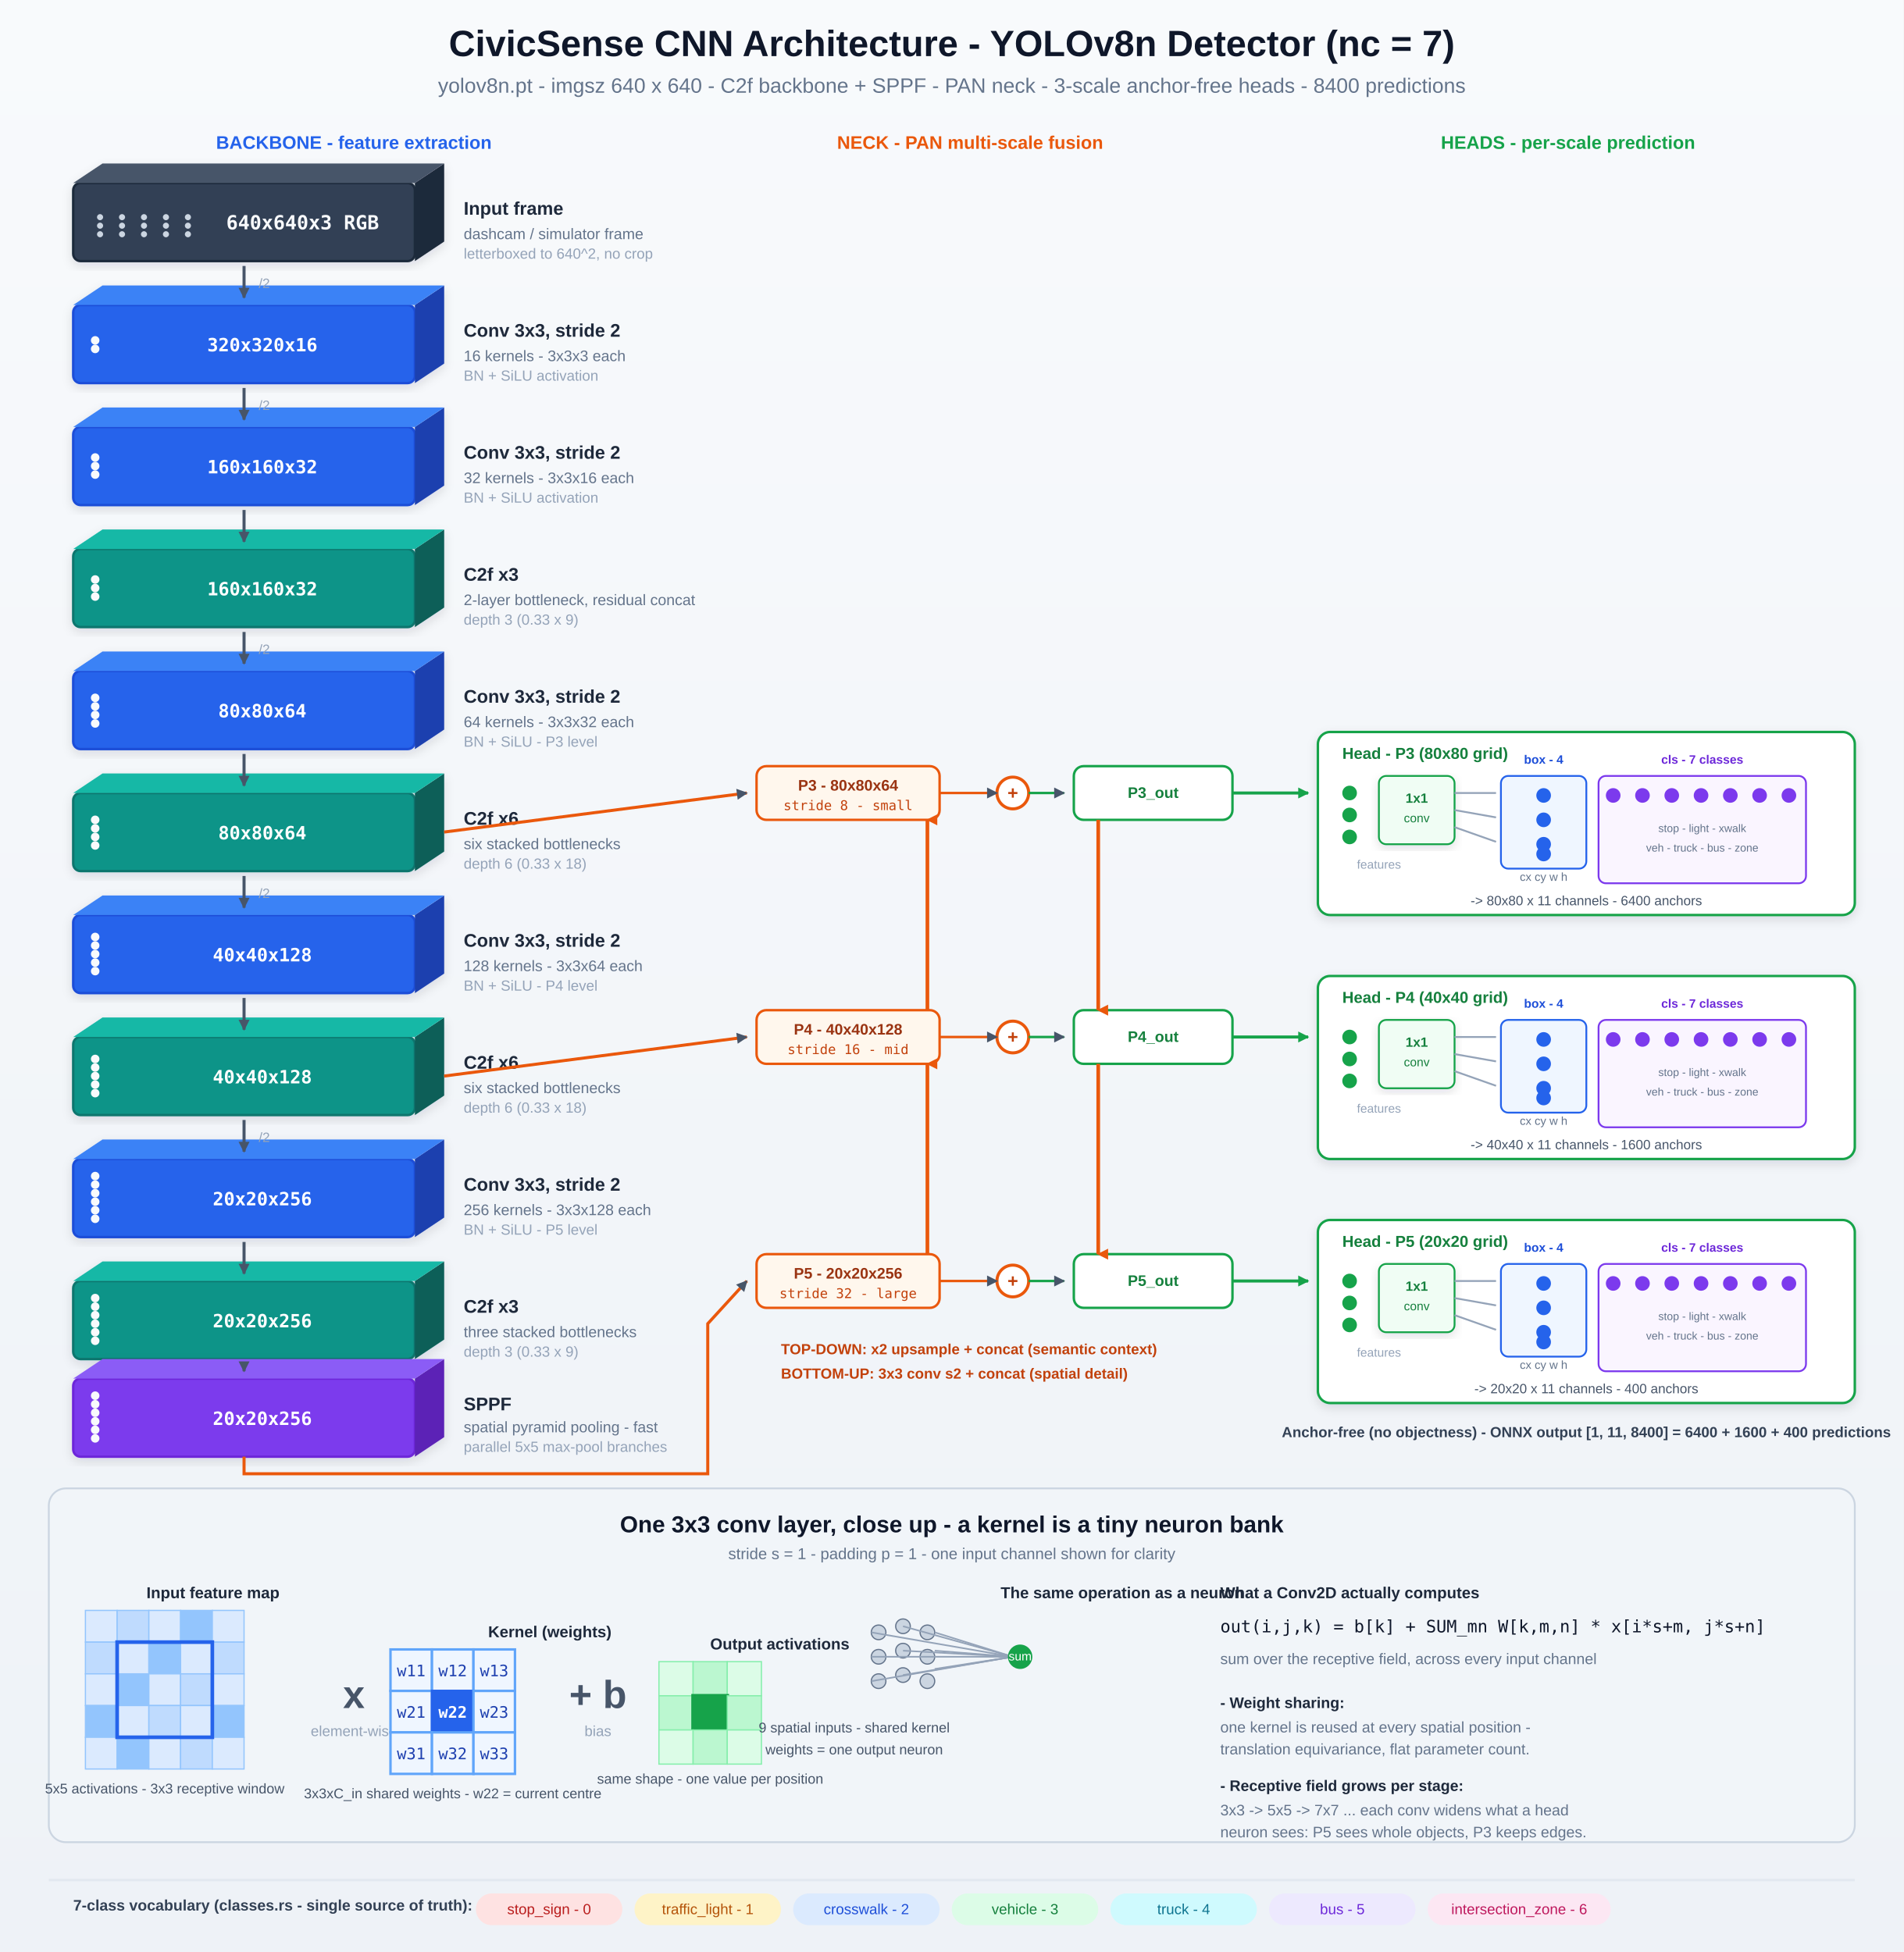
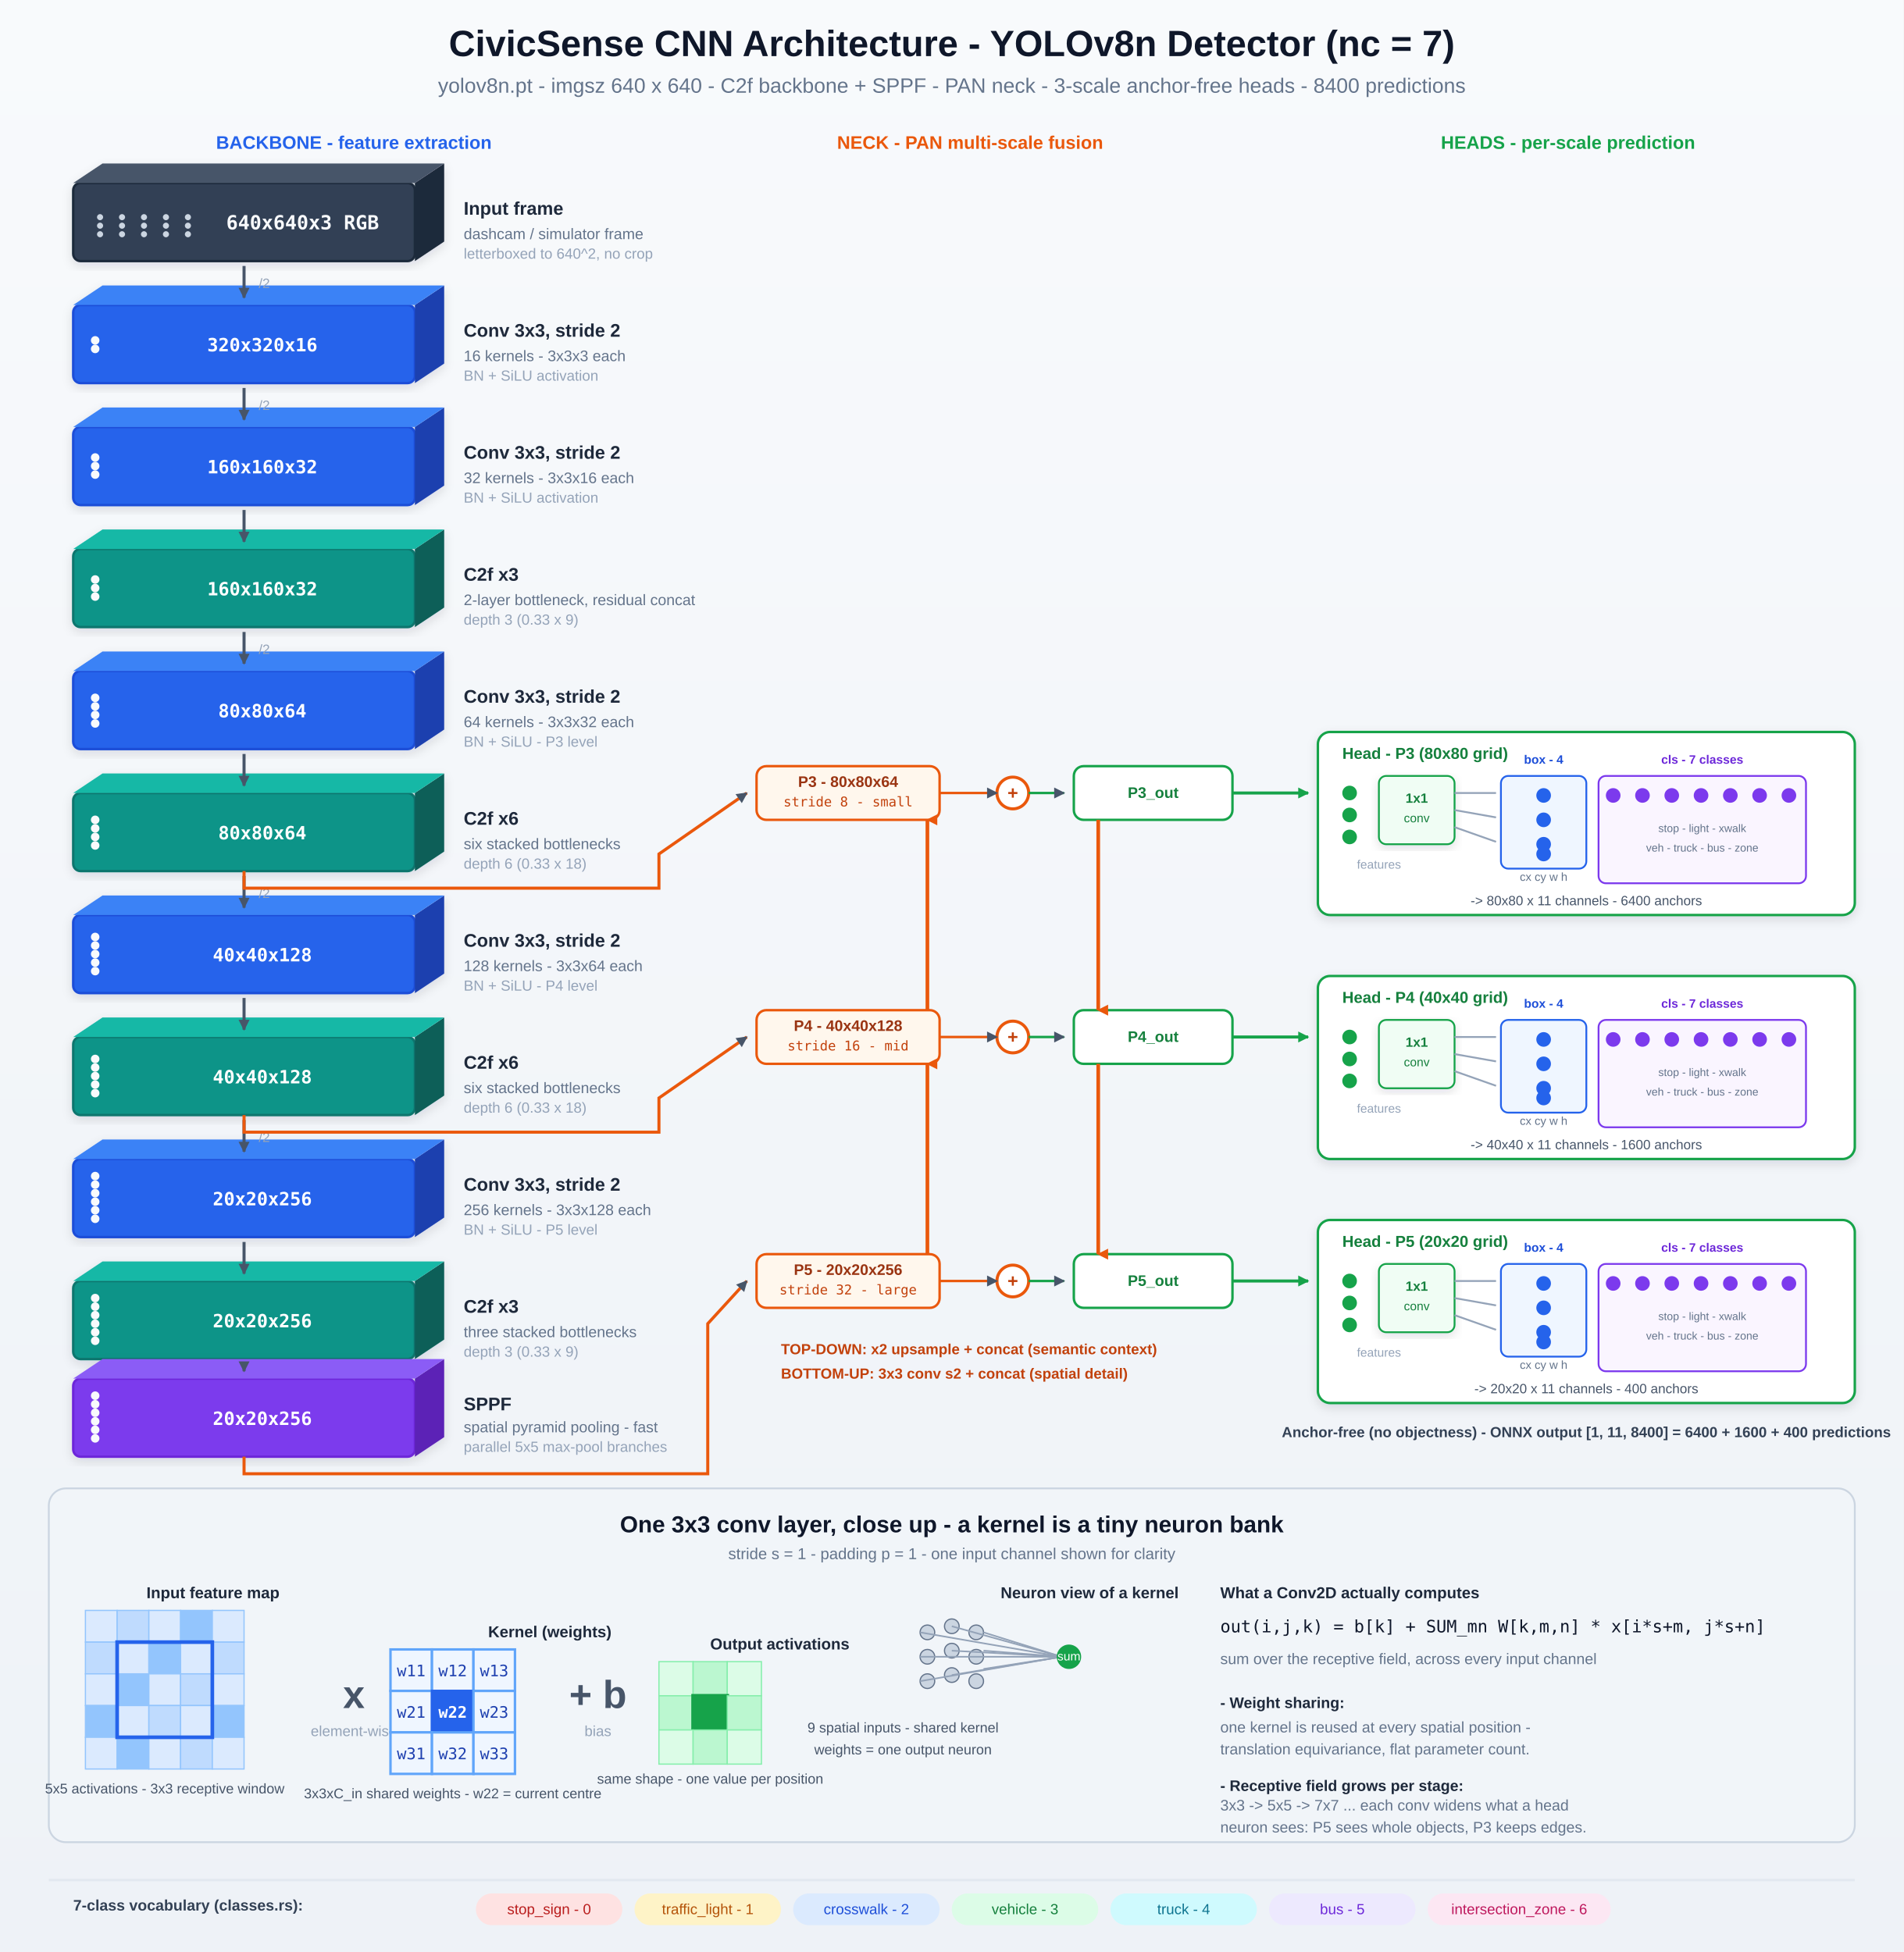
<svg xmlns="http://www.w3.org/2000/svg" width="1560" height="1600" viewBox="0 0 1560 1600" font-family="Arial, Helvetica, sans-serif">
  <defs>
    <linearGradient id="bg" x1="0" y1="0" x2="0" y2="1">
      <stop offset="0" stop-color="#f8fafc" />
      <stop offset="1" stop-color="#eef2f7" />
    </linearGradient>
    <marker id="arrow" viewBox="0 0 10 10" refX="9" refY="5" markerWidth="9" markerHeight="9" markerUnits="userSpaceOnUse" orient="auto-start-reverse">
      <path d="M 0 0 L 10 5 L 0 10 z" fill="#475569" />
    </marker>
    <marker id="arrowUp" viewBox="0 0 10 10" refX="5" refY="1" markerWidth="9" markerHeight="9" markerUnits="userSpaceOnUse" orient="auto">
      <path d="M 0 10 L 5 0 L 10 10 z" fill="#ea580c" />
    </marker>
    <marker id="arrowDown" viewBox="0 0 10 10" refX="5" refY="9" markerWidth="9" markerHeight="9" markerUnits="userSpaceOnUse" orient="auto">
      <path d="M 0 0 L 5 10 L 10 0 z" fill="#ea580c" />
    </marker>
    <marker id="arrowGreen" viewBox="0 0 10 10" refX="9" refY="5" markerWidth="9" markerHeight="9" markerUnits="userSpaceOnUse" orient="auto-start-reverse">
      <path d="M 0 0 L 10 5 L 0 10 z" fill="#16a34a" />
    </marker>
    <filter id="shadow" x="-10%" y="-10%" width="120%" height="120%">
      <feDropShadow dx="0" dy="3" stdDeviation="4" flood-color="#0f172a" flood-opacity="0.12" />
    </filter>
  </defs>
  <rect width="1560" height="1600" fill="url(#bg)" />
  <text x="780" y="46" fill="#0f172a" font-size="30" font-weight="bold" text-anchor="middle">CivicSense CNN Architecture - YOLOv8n Detector (nc = 7)</text>
  <text x="780" y="76" fill="#64748b" font-size="17" text-anchor="middle">yolov8n.pt - imgsz 640 x 640 - C2f backbone + SPPF - PAN neck - 3-scale anchor-free heads - 8400 predictions</text>
  <text x="290" y="122" fill="#2563eb" font-size="15" font-weight="bold" text-anchor="middle">BACKBONE - feature extraction</text>
  <text x="795" y="122" fill="#ea580c" font-size="15" font-weight="bold" text-anchor="middle">NECK - PAN multi-scale fusion</text>
  <text x="1285" y="122" fill="#16a34a" font-size="15" font-weight="bold" text-anchor="middle">HEADS - per-scale prediction</text>
  <g filter="url(#shadow)">
    <rect x="60" y="150" width="280" height="64" rx="6" fill="#334155" stroke="#1e293b" stroke-width="2" />
    <polygon points="340,150 364,134 364,198 340,214" fill="#1e293b" />
    <polygon points="60,150 84,134 364,134 340,150" fill="#475569" />
  </g>
  <g fill="#cbd5e1">
    <circle cx="82" cy="178" r="2.5" />
    <circle cx="100" cy="178" r="2.5" />
    <circle cx="118" cy="178" r="2.5" />
    <circle cx="136" cy="178" r="2.5" />
    <circle cx="154" cy="178" r="2.5" />
    <circle cx="82" cy="192" r="2.5" />
    <circle cx="100" cy="192" r="2.5" />
    <circle cx="118" cy="192" r="2.5" />
    <circle cx="136" cy="192" r="2.5" />
    <circle cx="154" cy="192" r="2.5" />
    <circle cx="82" cy="185" r="2.5" />
    <circle cx="100" cy="185" r="2.5" />
    <circle cx="118" cy="185" r="2.5" />
    <circle cx="136" cy="185" r="2.5" />
    <circle cx="154" cy="185" r="2.5" />
  </g>
  <text x="248" y="188" fill="#f8fafc" font-size="16" font-weight="bold" text-anchor="middle" font-family="Menlo, Consolas, monospace">640x640x3 RGB</text>
  <text x="380" y="176" fill="#1e293b" font-size="15" font-weight="bold">Input frame</text>
  <text x="380" y="196" fill="#64748b" font-size="12.5">dashcam / simulator frame</text>
  <text x="380" y="212" fill="#94a3b8" font-size="12">letterboxed to 640^2, no crop</text>
  <g filter="url(#shadow)">
    <rect x="60" y="250" width="280" height="64" rx="6" fill="#2563eb" stroke="#1d4ed8" stroke-width="2" />
    <polygon points="340,250 364,234 364,298 340,314" fill="#1e40af" />
    <polygon points="60,250 84,234 364,234 340,250" fill="#3b82f6" />
  </g>
  <g fill="#f8fafc">
    <circle cx="78" cy="279" r="3.5" />
    <circle cx="78" cy="286" r="3.5" />
  </g>
  <text x="215" y="288" fill="#ffffff" font-size="15" font-weight="bold" text-anchor="middle" font-family="Menlo, Consolas, monospace">320x320x16</text>
  <text x="380" y="276" fill="#1e293b" font-size="15" font-weight="bold">Conv 3x3, stride 2</text>
  <text x="380" y="296" fill="#64748b" font-size="12.5">16 kernels - 3x3x3 each</text>
  <text x="380" y="312" fill="#94a3b8" font-size="12">BN + SiLU activation</text>
  <line x1="200" y1="218" x2="200" y2="244" stroke="#475569" stroke-width="2.5" marker-end="url(#arrow)" />
  <text x="212" y="236" fill="#94a3b8" font-size="11">/2</text>
  <g filter="url(#shadow)">
    <rect x="60" y="350" width="280" height="64" rx="6" fill="#2563eb" stroke="#1d4ed8" stroke-width="2" />
    <polygon points="340,350 364,334 364,398 340,414" fill="#1e40af" />
    <polygon points="60,350 84,334 364,334 340,350" fill="#3b82f6" />
  </g>
  <g fill="#f8fafc">
    <circle cx="78" cy="375" r="3.5" />
    <circle cx="78" cy="382" r="3.5" />
    <circle cx="78" cy="389" r="3.5" />
  </g>
  <text x="215" y="388" fill="#ffffff" font-size="15" font-weight="bold" text-anchor="middle" font-family="Menlo, Consolas, monospace">160x160x32</text>
  <text x="380" y="376" fill="#1e293b" font-size="15" font-weight="bold">Conv 3x3, stride 2</text>
  <text x="380" y="396" fill="#64748b" font-size="12.5">32 kernels - 3x3x16 each</text>
  <text x="380" y="412" fill="#94a3b8" font-size="12">BN + SiLU activation</text>
  <line x1="200" y1="318" x2="200" y2="344" stroke="#475569" stroke-width="2.5" marker-end="url(#arrow)" />
  <text x="212" y="336" fill="#94a3b8" font-size="11">/2</text>
  <g filter="url(#shadow)">
    <rect x="60" y="450" width="280" height="64" rx="6" fill="#0d9488" stroke="#0f766e" stroke-width="2" />
    <polygon points="340,450 364,434 364,498 340,514" fill="#115e59" />
    <polygon points="60,450 84,434 364,434 340,450" fill="#14b8a6" />
  </g>
  <g fill="#f8fafc">
    <circle cx="78" cy="475" r="3.5" />
    <circle cx="78" cy="482" r="3.5" />
    <circle cx="78" cy="489" r="3.5" />
  </g>
  <text x="215" y="488" fill="#ffffff" font-size="15" font-weight="bold" text-anchor="middle" font-family="Menlo, Consolas, monospace">160x160x32</text>
  <text x="380" y="476" fill="#1e293b" font-size="15" font-weight="bold">C2f x3</text>
  <text x="380" y="496" fill="#64748b" font-size="12.5">2-layer bottleneck, residual concat</text>
  <text x="380" y="512" fill="#94a3b8" font-size="12">depth 3 (0.33 x 9)</text>
  <line x1="200" y1="418" x2="200" y2="444" stroke="#475569" stroke-width="2.5" marker-end="url(#arrow)" />
  <g filter="url(#shadow)">
    <rect x="60" y="550" width="280" height="64" rx="6" fill="#2563eb" stroke="#1d4ed8" stroke-width="2" />
    <polygon points="340,550 364,534 364,598 340,614" fill="#1e40af" />
    <polygon points="60,550 84,534 364,534 340,550" fill="#3b82f6" />
  </g>
  <g fill="#f8fafc">
    <circle cx="78" cy="572" r="3.5" />
    <circle cx="78" cy="579" r="3.5" />
    <circle cx="78" cy="586" r="3.5" />
    <circle cx="78" cy="593" r="3.5" />
  </g>
  <text x="215" y="588" fill="#ffffff" font-size="15" font-weight="bold" text-anchor="middle" font-family="Menlo, Consolas, monospace">80x80x64</text>
  <text x="380" y="576" fill="#1e293b" font-size="15" font-weight="bold">Conv 3x3, stride 2</text>
  <text x="380" y="596" fill="#64748b" font-size="12.5">64 kernels - 3x3x32 each</text>
  <text x="380" y="612" fill="#94a3b8" font-size="12">BN + SiLU - P3 level</text>
  <line x1="200" y1="518" x2="200" y2="544" stroke="#475569" stroke-width="2.5" marker-end="url(#arrow)" />
  <text x="212" y="536" fill="#94a3b8" font-size="11">/2</text>
  <g filter="url(#shadow)">
    <rect x="60" y="650" width="280" height="64" rx="6" fill="#0d9488" stroke="#0f766e" stroke-width="2" />
    <polygon points="340,650 364,634 364,698 340,714" fill="#115e59" />
    <polygon points="60,650 84,634 364,634 340,650" fill="#14b8a6" />
  </g>
  <g fill="#f8fafc">
    <circle cx="78" cy="672" r="3.5" />
    <circle cx="78" cy="679" r="3.5" />
    <circle cx="78" cy="686" r="3.5" />
    <circle cx="78" cy="693" r="3.5" />
  </g>
  <text x="215" y="688" fill="#ffffff" font-size="15" font-weight="bold" text-anchor="middle" font-family="Menlo, Consolas, monospace">80x80x64</text>
  <text x="380" y="676" fill="#1e293b" font-size="15" font-weight="bold">C2f x6</text>
  <text x="380" y="696" fill="#64748b" font-size="12.5">six stacked bottlenecks</text>
  <text x="380" y="712" fill="#94a3b8" font-size="12">depth 6 (0.33 x 18)</text>
  <line x1="200" y1="618" x2="200" y2="644" stroke="#475569" stroke-width="2.5" marker-end="url(#arrow)" />
  <g filter="url(#shadow)">
    <rect x="60" y="750" width="280" height="64" rx="6" fill="#2563eb" stroke="#1d4ed8" stroke-width="2" />
    <polygon points="340,750 364,734 364,798 340,814" fill="#1e40af" />
    <polygon points="60,750 84,734 364,734 340,750" fill="#3b82f6" />
  </g>
  <g fill="#f8fafc">
    <circle cx="78" cy="768" r="3.5" />
    <circle cx="78" cy="775" r="3.5" />
    <circle cx="78" cy="782" r="3.5" />
    <circle cx="78" cy="789" r="3.5" />
    <circle cx="78" cy="796" r="3.5" />
  </g>
  <text x="215" y="788" fill="#ffffff" font-size="15" font-weight="bold" text-anchor="middle" font-family="Menlo, Consolas, monospace">40x40x128</text>
  <text x="380" y="776" fill="#1e293b" font-size="15" font-weight="bold">Conv 3x3, stride 2</text>
  <text x="380" y="796" fill="#64748b" font-size="12.5">128 kernels - 3x3x64 each</text>
  <text x="380" y="812" fill="#94a3b8" font-size="12">BN + SiLU - P4 level</text>
  <line x1="200" y1="718" x2="200" y2="744" stroke="#475569" stroke-width="2.5" marker-end="url(#arrow)" />
  <text x="212" y="736" fill="#94a3b8" font-size="11">/2</text>
  <g filter="url(#shadow)">
    <rect x="60" y="850" width="280" height="64" rx="6" fill="#0d9488" stroke="#0f766e" stroke-width="2" />
    <polygon points="340,850 364,834 364,898 340,914" fill="#115e59" />
    <polygon points="60,850 84,834 364,834 340,850" fill="#14b8a6" />
  </g>
  <g fill="#f8fafc">
    <circle cx="78" cy="868" r="3.5" />
    <circle cx="78" cy="875" r="3.5" />
    <circle cx="78" cy="882" r="3.5" />
    <circle cx="78" cy="889" r="3.5" />
    <circle cx="78" cy="896" r="3.5" />
  </g>
  <text x="215" y="888" fill="#ffffff" font-size="15" font-weight="bold" text-anchor="middle" font-family="Menlo, Consolas, monospace">40x40x128</text>
  <text x="380" y="876" fill="#1e293b" font-size="15" font-weight="bold">C2f x6</text>
  <text x="380" y="896" fill="#64748b" font-size="12.5">six stacked bottlenecks</text>
  <text x="380" y="912" fill="#94a3b8" font-size="12">depth 6 (0.33 x 18)</text>
  <line x1="200" y1="818" x2="200" y2="844" stroke="#475569" stroke-width="2.5" marker-end="url(#arrow)" />
  <g filter="url(#shadow)">
    <rect x="60" y="950" width="280" height="64" rx="6" fill="#2563eb" stroke="#1d4ed8" stroke-width="2" />
    <polygon points="340,950 364,934 364,998 340,1014" fill="#1e40af" />
    <polygon points="60,950 84,934 364,934 340,950" fill="#3b82f6" />
  </g>
  <g fill="#f8fafc">
    <circle cx="78" cy="964" r="3.5" />
    <circle cx="78" cy="971" r="3.5" />
    <circle cx="78" cy="978" r="3.5" />
    <circle cx="78" cy="985" r="3.5" />
    <circle cx="78" cy="992" r="3.5" />
    <circle cx="78" cy="999" r="3.5" />
  </g>
  <text x="215" y="988" fill="#ffffff" font-size="15" font-weight="bold" text-anchor="middle" font-family="Menlo, Consolas, monospace">20x20x256</text>
  <text x="380" y="976" fill="#1e293b" font-size="15" font-weight="bold">Conv 3x3, stride 2</text>
  <text x="380" y="996" fill="#64748b" font-size="12.5">256 kernels - 3x3x128 each</text>
  <text x="380" y="1012" fill="#94a3b8" font-size="12">BN + SiLU - P5 level</text>
  <line x1="200" y1="918" x2="200" y2="944" stroke="#475569" stroke-width="2.5" marker-end="url(#arrow)" />
  <text x="212" y="936" fill="#94a3b8" font-size="11">/2</text>
  <g filter="url(#shadow)">
    <rect x="60" y="1050" width="280" height="64" rx="6" fill="#0d9488" stroke="#0f766e" stroke-width="2" />
    <polygon points="340,1050 364,1034 364,1098 340,1114" fill="#115e59" />
    <polygon points="60,1050 84,1034 364,1034 340,1050" fill="#14b8a6" />
  </g>
  <g fill="#f8fafc">
    <circle cx="78" cy="1064" r="3.5" />
    <circle cx="78" cy="1071" r="3.5" />
    <circle cx="78" cy="1078" r="3.5" />
    <circle cx="78" cy="1085" r="3.5" />
    <circle cx="78" cy="1092" r="3.5" />
    <circle cx="78" cy="1099" r="3.5" />
  </g>
  <text x="215" y="1088" fill="#ffffff" font-size="15" font-weight="bold" text-anchor="middle" font-family="Menlo, Consolas, monospace">20x20x256</text>
  <text x="380" y="1076" fill="#1e293b" font-size="15" font-weight="bold">C2f x3</text>
  <text x="380" y="1096" fill="#64748b" font-size="12.5">three stacked bottlenecks</text>
  <text x="380" y="1112" fill="#94a3b8" font-size="12">depth 3 (0.33 x 9)</text>
  <line x1="200" y1="1018" x2="200" y2="1044" stroke="#475569" stroke-width="2.5" marker-end="url(#arrow)" />
  <g filter="url(#shadow)">
    <rect x="60" y="1130" width="280" height="64" rx="6" fill="#7c3aed" stroke="#6d28d9" stroke-width="2" />
    <polygon points="340,1130 364,1114 364,1178 340,1194" fill="#5b21b6" />
    <polygon points="60,1130 84,1114 364,1114 340,1130" fill="#8b5cf6" />
  </g>
  <g fill="#f8fafc">
    <circle cx="78" cy="1144" r="3.5" />
    <circle cx="78" cy="1151" r="3.5" />
    <circle cx="78" cy="1158" r="3.5" />
    <circle cx="78" cy="1165" r="3.5" />
    <circle cx="78" cy="1172" r="3.5" />
    <circle cx="78" cy="1179" r="3.5" />
  </g>
  <text x="215" y="1168" fill="#ffffff" font-size="15" font-weight="bold" text-anchor="middle" font-family="Menlo, Consolas, monospace">20x20x256</text>
  <text x="380" y="1156" fill="#1e293b" font-size="15" font-weight="bold">SPPF</text>
  <text x="380" y="1174" fill="#64748b" font-size="12.5">spatial pyramid pooling - fast</text>
  <text x="380" y="1190" fill="#94a3b8" font-size="12">parallel 5x5 max-pool branches</text>
  <line x1="200" y1="1118" x2="200" y2="1124" stroke="#475569" stroke-width="2.5" marker-end="url(#arrow)" />
  <rect x="620" y="628" width="150" height="44" rx="8" fill="#fff7ed" stroke="#ea580c" stroke-width="2" />
-   <text x="695" y="648" fill="#9a3412" font-size="12.5" font-weight="bold" text-anchor="middle">P3 - 80x80x64</text>
-   <text x="695" y="664" fill="#c2410c" font-size="11" text-anchor="middle" font-family="Menlo, Consolas, monospace">stride 8 - small</text>
+   <text x="695" y="645" fill="#9a3412" font-size="12.5" font-weight="bold" text-anchor="middle">P3 - 80x80x64</text>
+   <text x="695" y="661" fill="#c2410c" font-size="11" text-anchor="middle" font-family="Menlo, Consolas, monospace">stride 8 - small</text>
  <circle cx="830" cy="650" r="13" fill="#ffffff" stroke="#ea580c" stroke-width="2.5" />
  <text x="830" y="655" fill="#c2410c" font-size="15" font-weight="bold" text-anchor="middle">+</text>
  <rect x="880" y="628" width="130" height="44" rx="8" fill="#ffffff" stroke="#16a34a" stroke-width="2" />
  <text x="945" y="654" fill="#15803d" font-size="12.5" font-weight="bold" text-anchor="middle">P3_out</text>
  <line x1="770" y1="650" x2="817" y2="650" stroke="#ea580c" stroke-width="2" marker-end="url(#arrow)" />
  <line x1="843" y1="650" x2="872" y2="650" stroke="#16a34a" stroke-width="2" marker-end="url(#arrow)" />
  <rect x="620" y="828" width="150" height="44" rx="8" fill="#fff7ed" stroke="#ea580c" stroke-width="2" />
-   <text x="695" y="848" fill="#9a3412" font-size="12.5" font-weight="bold" text-anchor="middle">P4 - 40x40x128</text>
-   <text x="695" y="864" fill="#c2410c" font-size="11" text-anchor="middle" font-family="Menlo, Consolas, monospace">stride 16 - mid</text>
+   <text x="695" y="845" fill="#9a3412" font-size="12.5" font-weight="bold" text-anchor="middle">P4 - 40x40x128</text>
+   <text x="695" y="861" fill="#c2410c" font-size="11" text-anchor="middle" font-family="Menlo, Consolas, monospace">stride 16 - mid</text>
  <circle cx="830" cy="850" r="13" fill="#ffffff" stroke="#ea580c" stroke-width="2.5" />
  <text x="830" y="855" fill="#c2410c" font-size="15" font-weight="bold" text-anchor="middle">+</text>
  <rect x="880" y="828" width="130" height="44" rx="8" fill="#ffffff" stroke="#16a34a" stroke-width="2" />
  <text x="945" y="854" fill="#15803d" font-size="12.5" font-weight="bold" text-anchor="middle">P4_out</text>
  <line x1="770" y1="850" x2="817" y2="850" stroke="#ea580c" stroke-width="2" marker-end="url(#arrow)" />
  <line x1="843" y1="850" x2="872" y2="850" stroke="#16a34a" stroke-width="2" marker-end="url(#arrow)" />
  <rect x="620" y="1028" width="150" height="44" rx="8" fill="#fff7ed" stroke="#ea580c" stroke-width="2" />
-   <text x="695" y="1048" fill="#9a3412" font-size="12.5" font-weight="bold" text-anchor="middle">P5 - 20x20x256</text>
-   <text x="695" y="1064" fill="#c2410c" font-size="11" text-anchor="middle" font-family="Menlo, Consolas, monospace">stride 32 - large</text>
+   <text x="695" y="1045" fill="#9a3412" font-size="12.5" font-weight="bold" text-anchor="middle">P5 - 20x20x256</text>
+   <text x="695" y="1061" fill="#c2410c" font-size="11" text-anchor="middle" font-family="Menlo, Consolas, monospace">stride 32 - large</text>
  <circle cx="830" cy="1050" r="13" fill="#ffffff" stroke="#ea580c" stroke-width="2.5" />
  <text x="830" y="1055" fill="#c2410c" font-size="15" font-weight="bold" text-anchor="middle">+</text>
  <rect x="880" y="1028" width="130" height="44" rx="8" fill="#ffffff" stroke="#16a34a" stroke-width="2" />
  <text x="945" y="1054" fill="#15803d" font-size="12.5" font-weight="bold" text-anchor="middle">P5_out</text>
  <line x1="770" y1="1050" x2="817" y2="1050" stroke="#ea580c" stroke-width="2" marker-end="url(#arrow)" />
  <line x1="843" y1="1050" x2="872" y2="1050" stroke="#16a34a" stroke-width="2" marker-end="url(#arrow)" />
-   <line x1="364" y1="682" x2="612" y2="650" stroke="#ea580c" stroke-width="2.5" marker-end="url(#arrow)" />
-   <line x1="364" y1="882" x2="612" y2="850" stroke="#ea580c" stroke-width="2.5" marker-end="url(#arrow)" />
+   <path d="M 200 714 L 200 728 L 540 728 L 540 700 L 612 650" fill="none" stroke="#ea580c" stroke-width="2.5" marker-end="url(#arrow)" />
+   <path d="M 200 914 L 200 928 L 540 928 L 540 900 L 612 850" fill="none" stroke="#ea580c" stroke-width="2.5" marker-end="url(#arrow)" />
  <path d="M 200 1194 L 200 1208 L 580 1208 L 580 1085 L 612 1050" fill="none" stroke="#ea580c" stroke-width="2.5" marker-end="url(#arrow)" />
  <line x1="760" y1="828" x2="760" y2="672" stroke="#ea580c" stroke-width="3" marker-end="url(#arrowUp)" />
  <line x1="760" y1="1028" x2="760" y2="872" stroke="#ea580c" stroke-width="3" marker-end="url(#arrowUp)" />
  <line x1="900" y1="672" x2="900" y2="828" stroke="#ea580c" stroke-width="3" marker-end="url(#arrowDown)" />
  <line x1="900" y1="872" x2="900" y2="1028" stroke="#ea580c" stroke-width="3" marker-end="url(#arrowDown)" />
  <text x="640" y="1110" fill="#c2410c" font-size="12" font-weight="bold">TOP-DOWN: x2 upsample + concat (semantic context)</text>
  <text x="640" y="1130" fill="#c2410c" font-size="12" font-weight="bold">BOTTOM-UP: 3x3 conv s2 + concat (spatial detail)</text>
  <g filter="url(#shadow)">
    <rect x="1080" y="600" width="440" height="150" rx="10" fill="#ffffff" stroke="#16a34a" stroke-width="2" />
  </g>
  <text x="1100" y="622" fill="#15803d" font-size="13" font-weight="bold">Head - P3 (80x80 grid)</text>
  <circle cx="1106" cy="650" r="6" fill="#16a34a" />
  <circle cx="1106" cy="668" r="6" fill="#16a34a" />
  <circle cx="1106" cy="686" r="6" fill="#16a34a" />
  <text x="1112" y="712" fill="#94a3b8" font-size="10">features</text>
  <g filter="url(#shadow)">
    <rect x="1130" y="636" width="62" height="56" rx="6" fill="#f0fdf4" stroke="#16a34a" stroke-width="1.5" />
  </g>
  <text x="1161" y="658" fill="#15803d" font-size="11" text-anchor="middle" font-weight="bold">1x1</text>
  <text x="1161" y="674" fill="#15803d" font-size="10" text-anchor="middle">conv</text>
  <line x1="1192" y1="650" x2="1226" y2="650" stroke="#94a3b8" stroke-width="1.5" />
  <line x1="1192" y1="664" x2="1226" y2="670" stroke="#94a3b8" stroke-width="1.5" />
  <line x1="1192" y1="678" x2="1226" y2="690" stroke="#94a3b8" stroke-width="1.5" />
  <rect x="1230" y="636" width="70" height="76" rx="6" fill="#eff6ff" stroke="#2563eb" stroke-width="1.5" />
  <text x="1265" y="626" fill="#1d4ed8" font-size="10" text-anchor="middle" font-weight="bold">box - 4</text>
  <circle cx="1265" cy="652" r="6" fill="#2563eb" />
  <circle cx="1265" cy="672" r="6" fill="#2563eb" />
  <circle cx="1265" cy="692" r="6" fill="#2563eb" />
  <circle cx="1265" cy="700" r="6" fill="#2563eb" />
  <text x="1265" y="722" fill="#64748b" font-size="9.5" text-anchor="middle">cx cy w h</text>
  <rect x="1310" y="636" width="170" height="88" rx="6" fill="#faf5ff" stroke="#7c3aed" stroke-width="1.5" />
  <text x="1395" y="626" fill="#6d28d9" font-size="10" text-anchor="middle" font-weight="bold">cls - 7 classes</text>
  <circle cx="1322" cy="652" r="6" fill="#7c3aed" />
  <circle cx="1346" cy="652" r="6" fill="#7c3aed" />
  <circle cx="1370" cy="652" r="6" fill="#7c3aed" />
  <circle cx="1394" cy="652" r="6" fill="#7c3aed" />
  <circle cx="1418" cy="652" r="6" fill="#7c3aed" />
  <circle cx="1442" cy="652" r="6" fill="#7c3aed" />
  <circle cx="1466" cy="652" r="6" fill="#7c3aed" />
  <text x="1395" y="682" fill="#64748b" font-size="9" text-anchor="middle">stop - light - xwalk</text>
  <text x="1395" y="698" fill="#64748b" font-size="9" text-anchor="middle">veh - truck - bus - zone</text>
  <text x="1300" y="742" fill="#475569" font-size="11" text-anchor="middle">-&gt; 80x80 x 11 channels - 6400 anchors</text>
  <line x1="1010" y1="650" x2="1072" y2="650" stroke="#16a34a" stroke-width="2.5" marker-end="url(#arrowGreen)" />
  <g filter="url(#shadow)">
    <rect x="1080" y="800" width="440" height="150" rx="10" fill="#ffffff" stroke="#16a34a" stroke-width="2" />
  </g>
  <text x="1100" y="822" fill="#15803d" font-size="13" font-weight="bold">Head - P4 (40x40 grid)</text>
  <circle cx="1106" cy="850" r="6" fill="#16a34a" />
  <circle cx="1106" cy="868" r="6" fill="#16a34a" />
  <circle cx="1106" cy="886" r="6" fill="#16a34a" />
  <text x="1112" y="912" fill="#94a3b8" font-size="10">features</text>
  <g filter="url(#shadow)">
    <rect x="1130" y="836" width="62" height="56" rx="6" fill="#f0fdf4" stroke="#16a34a" stroke-width="1.5" />
  </g>
  <text x="1161" y="858" fill="#15803d" font-size="11" text-anchor="middle" font-weight="bold">1x1</text>
  <text x="1161" y="874" fill="#15803d" font-size="10" text-anchor="middle">conv</text>
  <line x1="1192" y1="850" x2="1226" y2="850" stroke="#94a3b8" stroke-width="1.5" />
  <line x1="1192" y1="864" x2="1226" y2="870" stroke="#94a3b8" stroke-width="1.5" />
  <line x1="1192" y1="878" x2="1226" y2="890" stroke="#94a3b8" stroke-width="1.5" />
  <rect x="1230" y="836" width="70" height="76" rx="6" fill="#eff6ff" stroke="#2563eb" stroke-width="1.5" />
  <text x="1265" y="826" fill="#1d4ed8" font-size="10" text-anchor="middle" font-weight="bold">box - 4</text>
  <circle cx="1265" cy="852" r="6" fill="#2563eb" />
  <circle cx="1265" cy="872" r="6" fill="#2563eb" />
  <circle cx="1265" cy="892" r="6" fill="#2563eb" />
  <circle cx="1265" cy="900" r="6" fill="#2563eb" />
  <text x="1265" y="922" fill="#64748b" font-size="9.5" text-anchor="middle">cx cy w h</text>
  <rect x="1310" y="836" width="170" height="88" rx="6" fill="#faf5ff" stroke="#7c3aed" stroke-width="1.5" />
  <text x="1395" y="826" fill="#6d28d9" font-size="10" text-anchor="middle" font-weight="bold">cls - 7 classes</text>
  <circle cx="1322" cy="852" r="6" fill="#7c3aed" />
  <circle cx="1346" cy="852" r="6" fill="#7c3aed" />
  <circle cx="1370" cy="852" r="6" fill="#7c3aed" />
  <circle cx="1394" cy="852" r="6" fill="#7c3aed" />
  <circle cx="1418" cy="852" r="6" fill="#7c3aed" />
  <circle cx="1442" cy="852" r="6" fill="#7c3aed" />
  <circle cx="1466" cy="852" r="6" fill="#7c3aed" />
  <text x="1395" y="882" fill="#64748b" font-size="9" text-anchor="middle">stop - light - xwalk</text>
  <text x="1395" y="898" fill="#64748b" font-size="9" text-anchor="middle">veh - truck - bus - zone</text>
  <text x="1300" y="942" fill="#475569" font-size="11" text-anchor="middle">-&gt; 40x40 x 11 channels - 1600 anchors</text>
  <line x1="1010" y1="850" x2="1072" y2="850" stroke="#16a34a" stroke-width="2.5" marker-end="url(#arrowGreen)" />
  <g filter="url(#shadow)">
    <rect x="1080" y="1000" width="440" height="150" rx="10" fill="#ffffff" stroke="#16a34a" stroke-width="2" />
  </g>
  <text x="1100" y="1022" fill="#15803d" font-size="13" font-weight="bold">Head - P5 (20x20 grid)</text>
  <circle cx="1106" cy="1050" r="6" fill="#16a34a" />
  <circle cx="1106" cy="1068" r="6" fill="#16a34a" />
  <circle cx="1106" cy="1086" r="6" fill="#16a34a" />
  <text x="1112" y="1112" fill="#94a3b8" font-size="10">features</text>
  <g filter="url(#shadow)">
    <rect x="1130" y="1036" width="62" height="56" rx="6" fill="#f0fdf4" stroke="#16a34a" stroke-width="1.5" />
  </g>
  <text x="1161" y="1058" fill="#15803d" font-size="11" text-anchor="middle" font-weight="bold">1x1</text>
  <text x="1161" y="1074" fill="#15803d" font-size="10" text-anchor="middle">conv</text>
  <line x1="1192" y1="1050" x2="1226" y2="1050" stroke="#94a3b8" stroke-width="1.5" />
  <line x1="1192" y1="1064" x2="1226" y2="1070" stroke="#94a3b8" stroke-width="1.5" />
  <line x1="1192" y1="1078" x2="1226" y2="1090" stroke="#94a3b8" stroke-width="1.5" />
  <rect x="1230" y="1036" width="70" height="76" rx="6" fill="#eff6ff" stroke="#2563eb" stroke-width="1.5" />
  <text x="1265" y="1026" fill="#1d4ed8" font-size="10" text-anchor="middle" font-weight="bold">box - 4</text>
  <circle cx="1265" cy="1052" r="6" fill="#2563eb" />
  <circle cx="1265" cy="1072" r="6" fill="#2563eb" />
  <circle cx="1265" cy="1092" r="6" fill="#2563eb" />
  <circle cx="1265" cy="1100" r="6" fill="#2563eb" />
  <text x="1265" y="1122" fill="#64748b" font-size="9.5" text-anchor="middle">cx cy w h</text>
  <rect x="1310" y="1036" width="170" height="88" rx="6" fill="#faf5ff" stroke="#7c3aed" stroke-width="1.5" />
  <text x="1395" y="1026" fill="#6d28d9" font-size="10" text-anchor="middle" font-weight="bold">cls - 7 classes</text>
  <circle cx="1322" cy="1052" r="6" fill="#7c3aed" />
  <circle cx="1346" cy="1052" r="6" fill="#7c3aed" />
  <circle cx="1370" cy="1052" r="6" fill="#7c3aed" />
  <circle cx="1394" cy="1052" r="6" fill="#7c3aed" />
  <circle cx="1418" cy="1052" r="6" fill="#7c3aed" />
  <circle cx="1442" cy="1052" r="6" fill="#7c3aed" />
  <circle cx="1466" cy="1052" r="6" fill="#7c3aed" />
  <text x="1395" y="1082" fill="#64748b" font-size="9" text-anchor="middle">stop - light - xwalk</text>
  <text x="1395" y="1098" fill="#64748b" font-size="9" text-anchor="middle">veh - truck - bus - zone</text>
  <text x="1300" y="1142" fill="#475569" font-size="11" text-anchor="middle">-&gt; 20x20 x 11 channels - 400 anchors</text>
  <line x1="1010" y1="1050" x2="1072" y2="1050" stroke="#16a34a" stroke-width="2.5" marker-end="url(#arrowGreen)" />
  <text x="1300" y="1178" fill="#334155" font-size="12" font-weight="bold" text-anchor="middle">Anchor-free (no objectness) - ONNX output [1, 11, 8400] = 6400 + 1600 + 400 predictions</text>
  <rect x="40" y="1220" width="1480" height="290" rx="14" fill="#f1f5f9" stroke="#cbd5e1" stroke-width="1.5" />
  <text x="780" y="1256" fill="#0f172a" font-size="19" font-weight="bold" text-anchor="middle">One 3x3 conv layer, close up - a kernel is a tiny neuron bank</text>
  <text x="780" y="1278" fill="#64748b" font-size="13" text-anchor="middle">stride s = 1 - padding p = 1 - one input channel shown for clarity</text>
  <text x="120" y="1310" fill="#1e293b" font-size="13" font-weight="bold">Input feature map</text>
  <g>
    <rect x="70" y="1320" width="26" height="26" fill="#dbeafe" stroke="#93c5fd" />
    <rect x="96" y="1320" width="26" height="26" fill="#bfdbfe" stroke="#93c5fd" />
    <rect x="122" y="1320" width="26" height="26" fill="#dbeafe" stroke="#93c5fd" />
    <rect x="148" y="1320" width="26" height="26" fill="#93c5fd" stroke="#93c5fd" />
    <rect x="174" y="1320" width="26" height="26" fill="#dbeafe" stroke="#93c5fd" />
    <rect x="70" y="1346" width="26" height="26" fill="#bfdbfe" stroke="#93c5fd" />
    <rect x="96" y="1346" width="26" height="26" fill="#dbeafe" stroke="#93c5fd" />
    <rect x="122" y="1346" width="26" height="26" fill="#93c5fd" stroke="#93c5fd" />
    <rect x="148" y="1346" width="26" height="26" fill="#dbeafe" stroke="#93c5fd" />
    <rect x="174" y="1346" width="26" height="26" fill="#bfdbfe" stroke="#93c5fd" />
    <rect x="70" y="1372" width="26" height="26" fill="#dbeafe" stroke="#93c5fd" />
    <rect x="96" y="1372" width="26" height="26" fill="#93c5fd" stroke="#93c5fd" />
    <rect x="122" y="1372" width="26" height="26" fill="#dbeafe" stroke="#93c5fd" />
    <rect x="148" y="1372" width="26" height="26" fill="#bfdbfe" stroke="#93c5fd" />
    <rect x="174" y="1372" width="26" height="26" fill="#dbeafe" stroke="#93c5fd" />
    <rect x="70" y="1398" width="26" height="26" fill="#93c5fd" stroke="#93c5fd" />
    <rect x="96" y="1398" width="26" height="26" fill="#dbeafe" stroke="#93c5fd" />
    <rect x="122" y="1398" width="26" height="26" fill="#bfdbfe" stroke="#93c5fd" />
    <rect x="148" y="1398" width="26" height="26" fill="#dbeafe" stroke="#93c5fd" />
    <rect x="174" y="1398" width="26" height="26" fill="#93c5fd" stroke="#93c5fd" />
    <rect x="70" y="1424" width="26" height="26" fill="#dbeafe" stroke="#93c5fd" />
    <rect x="96" y="1424" width="26" height="26" fill="#93c5fd" stroke="#93c5fd" />
    <rect x="122" y="1424" width="26" height="26" fill="#dbeafe" stroke="#93c5fd" />
    <rect x="148" y="1424" width="26" height="26" fill="#bfdbfe" stroke="#93c5fd" />
    <rect x="174" y="1424" width="26" height="26" fill="#dbeafe" stroke="#93c5fd" />
  </g>
  <rect x="96" y="1346" width="78" height="78" fill="none" stroke="#2563eb" stroke-width="3" />
  <text x="135" y="1470" fill="#475569" font-size="11.5" text-anchor="middle">5x5 activations - 3x3 receptive window</text>
  <text x="290" y="1400" fill="#475569" font-size="32" font-weight="bold" text-anchor="middle">x</text>
  <text x="290" y="1423" fill="#94a3b8" font-size="12" text-anchor="middle">element-wise</text>
  <text x="400" y="1342" fill="#1e293b" font-size="13" font-weight="bold">Kernel (weights)</text>
  <g>
    <rect x="320" y="1352" width="34" height="34" fill="#eff6ff" stroke="#60a5fa" stroke-width="2" />
    <rect x="354" y="1352" width="34" height="34" fill="#eff6ff" stroke="#60a5fa" stroke-width="2" />
    <rect x="388" y="1352" width="34" height="34" fill="#eff6ff" stroke="#60a5fa" stroke-width="2" />
    <rect x="320" y="1386" width="34" height="34" fill="#eff6ff" stroke="#60a5fa" stroke-width="2" />
    <rect x="354" y="1386" width="34" height="34" fill="#2563eb" stroke="#2563eb" stroke-width="2" />
    <rect x="388" y="1386" width="34" height="34" fill="#eff6ff" stroke="#60a5fa" stroke-width="2" />
    <rect x="320" y="1420" width="34" height="34" fill="#eff6ff" stroke="#60a5fa" stroke-width="2" />
    <rect x="354" y="1420" width="34" height="34" fill="#eff6ff" stroke="#60a5fa" stroke-width="2" />
    <rect x="388" y="1420" width="34" height="34" fill="#eff6ff" stroke="#60a5fa" stroke-width="2" />
  </g>
  <text x="337" y="1374" fill="#1e40af" font-size="13" text-anchor="middle" font-family="Menlo, Consolas, monospace">w11</text>
  <text x="371" y="1374" fill="#1e40af" font-size="13" text-anchor="middle" font-family="Menlo, Consolas, monospace">w12</text>
  <text x="405" y="1374" fill="#1e40af" font-size="13" text-anchor="middle" font-family="Menlo, Consolas, monospace">w13</text>
  <text x="337" y="1408" fill="#1e40af" font-size="13" text-anchor="middle" font-family="Menlo, Consolas, monospace">w21</text>
  <text x="371" y="1408" fill="#ffffff" font-size="13" font-weight="bold" text-anchor="middle" font-family="Menlo, Consolas, monospace">w22</text>
  <text x="405" y="1408" fill="#1e40af" font-size="13" text-anchor="middle" font-family="Menlo, Consolas, monospace">w23</text>
  <text x="337" y="1442" fill="#1e40af" font-size="13" text-anchor="middle" font-family="Menlo, Consolas, monospace">w31</text>
  <text x="371" y="1442" fill="#1e40af" font-size="13" text-anchor="middle" font-family="Menlo, Consolas, monospace">w32</text>
  <text x="405" y="1442" fill="#1e40af" font-size="13" text-anchor="middle" font-family="Menlo, Consolas, monospace">w33</text>
  <text x="371" y="1474" fill="#475569" font-size="11.5" text-anchor="middle">3x3xC_in shared weights - w22 = current centre</text>
  <text x="490" y="1400" fill="#475569" font-size="32" font-weight="bold" text-anchor="middle">+ b</text>
  <text x="490" y="1423" fill="#94a3b8" font-size="12" text-anchor="middle">bias</text>
  <text x="582" y="1352" fill="#1e293b" font-size="13" font-weight="bold">Output activations</text>
  <g>
    <rect x="540" y="1362" width="28" height="28" fill="#dcfce7" stroke="#86efac" />
    <rect x="568" y="1362" width="28" height="28" fill="#bbf7d0" stroke="#86efac" />
    <rect x="596" y="1362" width="28" height="28" fill="#dcfce7" stroke="#86efac" />
    <rect x="540" y="1390" width="28" height="28" fill="#bbf7d0" stroke="#86efac" />
    <rect x="568" y="1390" width="28" height="28" fill="#16a34a" stroke="#16a34a" stroke-width="3" />
    <rect x="596" y="1390" width="28" height="28" fill="#bbf7d0" stroke="#86efac" />
    <rect x="540" y="1418" width="28" height="28" fill="#dcfce7" stroke="#86efac" />
    <rect x="568" y="1418" width="28" height="28" fill="#bbf7d0" stroke="#86efac" />
    <rect x="596" y="1418" width="28" height="28" fill="#dcfce7" stroke="#86efac" />
  </g>
  <text x="582" y="1462" fill="#475569" font-size="11.5" text-anchor="middle">same shape - one value per position</text>
-   <text x="820" y="1310" fill="#1e293b" font-size="13" font-weight="bold">The same operation as a neuron</text>
+   <text x="820" y="1310" fill="#1e293b" font-size="13" font-weight="bold">Neuron view of a kernel</text>
  <g>
-     <circle cx="720" cy="1338" r="6" fill="#cbd5e1" stroke="#64748b" />
-     <circle cx="740" cy="1333" r="6" fill="#cbd5e1" stroke="#64748b" />
    <circle cx="760" cy="1338" r="6" fill="#cbd5e1" stroke="#64748b" />
-     <circle cx="720" cy="1358" r="6" fill="#cbd5e1" stroke="#64748b" />
-     <circle cx="740" cy="1353" r="6" fill="#cbd5e1" stroke="#64748b" />
+     <circle cx="780" cy="1333" r="6" fill="#cbd5e1" stroke="#64748b" />
+     <circle cx="800" cy="1338" r="6" fill="#cbd5e1" stroke="#64748b" />
    <circle cx="760" cy="1358" r="6" fill="#cbd5e1" stroke="#64748b" />
-     <circle cx="720" cy="1378" r="6" fill="#cbd5e1" stroke="#64748b" />
-     <circle cx="740" cy="1373" r="6" fill="#cbd5e1" stroke="#64748b" />
+     <circle cx="780" cy="1353" r="6" fill="#cbd5e1" stroke="#64748b" />
+     <circle cx="800" cy="1358" r="6" fill="#cbd5e1" stroke="#64748b" />
    <circle cx="760" cy="1378" r="6" fill="#cbd5e1" stroke="#64748b" />
+     <circle cx="780" cy="1373" r="6" fill="#cbd5e1" stroke="#64748b" />
+     <circle cx="800" cy="1378" r="6" fill="#cbd5e1" stroke="#64748b" />
    <g stroke="#94a3b8" stroke-width="1.3">
-       <line x1="766" y1="1338" x2="830" y2="1358" />
-       <line x1="766" y1="1353" x2="830" y2="1358" />
-       <line x1="766" y1="1368" x2="830" y2="1358" />
-       <line x1="740" y1="1333" x2="830" y2="1358" />
-       <line x1="740" y1="1353" x2="830" y2="1358" />
-       <line x1="740" y1="1373" x2="830" y2="1358" />
-       <line x1="714" y1="1338" x2="830" y2="1358" />
-       <line x1="714" y1="1358" x2="830" y2="1358" />
-       <line x1="714" y1="1378" x2="830" y2="1358" />
+       <line x1="806" y1="1338" x2="870" y2="1358" />
+       <line x1="806" y1="1353" x2="870" y2="1358" />
+       <line x1="806" y1="1368" x2="870" y2="1358" />
+       <line x1="780" y1="1333" x2="870" y2="1358" />
+       <line x1="780" y1="1353" x2="870" y2="1358" />
+       <line x1="780" y1="1373" x2="870" y2="1358" />
+       <line x1="754" y1="1338" x2="870" y2="1358" />
+       <line x1="754" y1="1358" x2="870" y2="1358" />
+       <line x1="754" y1="1378" x2="870" y2="1358" />
    </g>
-     <circle cx="836" cy="1358" r="10" fill="#16a34a" />
-     <text x="836" y="1361" fill="#ffffff" font-size="10" text-anchor="middle">sum</text>
-   </g>
-   <text x="700" y="1420" fill="#475569" font-size="11.5" text-anchor="middle">9 spatial inputs - shared kernel</text>
-   <text x="700" y="1438" fill="#475569" font-size="11.5" text-anchor="middle">weights = one output neuron</text>
+     <circle cx="876" cy="1358" r="10" fill="#16a34a" />
+     <text x="876" y="1361" fill="#ffffff" font-size="10" text-anchor="middle">sum</text>
+   </g>
+   <text x="740" y="1420" fill="#475569" font-size="11.5" text-anchor="middle">9 spatial inputs - shared kernel</text>
+   <text x="740" y="1438" fill="#475569" font-size="11.5" text-anchor="middle">weights = one output neuron</text>
  <text x="1000" y="1310" fill="#1e293b" font-size="13" font-weight="bold">What a Conv2D actually computes</text>
  <text x="1000" y="1338" fill="#0f172a" font-size="14" font-family="Menlo, Consolas, monospace">out(i,j,k) = b[k] + SUM_mn W[k,m,n] * x[i*s+m, j*s+n]</text>
  <text x="1000" y="1364" fill="#64748b" font-size="12.5">sum over the receptive field, across every input channel</text>
  <text x="1000" y="1400" fill="#1e293b" font-size="12.5" font-weight="bold">- Weight sharing:</text>
  <text x="1000" y="1420" fill="#64748b" font-size="12.5">one kernel is reused at every spatial position  - </text>
  <text x="1000" y="1438" fill="#64748b" font-size="12.5">translation equivariance, flat parameter count.</text>
  <text x="1000" y="1468" fill="#1e293b" font-size="12.5" font-weight="bold">- Receptive field grows per stage:</text>
-   <text x="1000" y="1488" fill="#64748b" font-size="12.5">3x3 -&gt; 5x5 -&gt; 7x7 ... each conv widens what a head</text>
-   <text x="1000" y="1506" fill="#64748b" font-size="12.5">neuron sees: P5 sees whole objects, P3 keeps edges.</text>
+   <text x="1000" y="1484" fill="#64748b" font-size="12.5">3x3 -&gt; 5x5 -&gt; 7x7 ... each conv widens what a head</text>
+   <text x="1000" y="1502" fill="#64748b" font-size="12.5">neuron sees: P5 sees whole objects, P3 keeps edges.</text>
  <g>
    <rect x="40" y="1540" width="1480" height="2" fill="#e2e8f0" />
-     <text x="60" y="1566" fill="#334155" font-size="12.5" font-weight="bold">7-class vocabulary (classes.rs - single source of truth):</text>
+     <text x="60" y="1566" fill="#334155" font-size="12.5" font-weight="bold">7-class vocabulary (classes.rs):</text>
    <rect x="390" y="1552" width="120" height="26" rx="13" fill="#fee2e2" />
    <text x="450" y="1569" fill="#b91c1c" font-size="12" text-anchor="middle">stop_sign - 0</text>
    <rect x="520" y="1552" width="120" height="26" rx="13" fill="#fef3c7" />
    <text x="580" y="1569" fill="#b45309" font-size="12" text-anchor="middle">traffic_light - 1</text>
    <rect x="650" y="1552" width="120" height="26" rx="13" fill="#dbeafe" />
    <text x="710" y="1569" fill="#1d4ed8" font-size="12" text-anchor="middle">crosswalk - 2</text>
    <rect x="780" y="1552" width="120" height="26" rx="13" fill="#dcfce7" />
    <text x="840" y="1569" fill="#15803d" font-size="12" text-anchor="middle">vehicle - 3</text>
    <rect x="910" y="1552" width="120" height="26" rx="13" fill="#cffafe" />
    <text x="970" y="1569" fill="#0e7490" font-size="12" text-anchor="middle">truck - 4</text>
    <rect x="1040" y="1552" width="120" height="26" rx="13" fill="#ede9fe" />
    <text x="1100" y="1569" fill="#6d28d9" font-size="12" text-anchor="middle">bus - 5</text>
    <rect x="1170" y="1552" width="150" height="26" rx="13" fill="#fce7f3" />
    <text x="1245" y="1569" fill="#be185d" font-size="12" text-anchor="middle">intersection_zone - 6</text>
  </g>
</svg>
